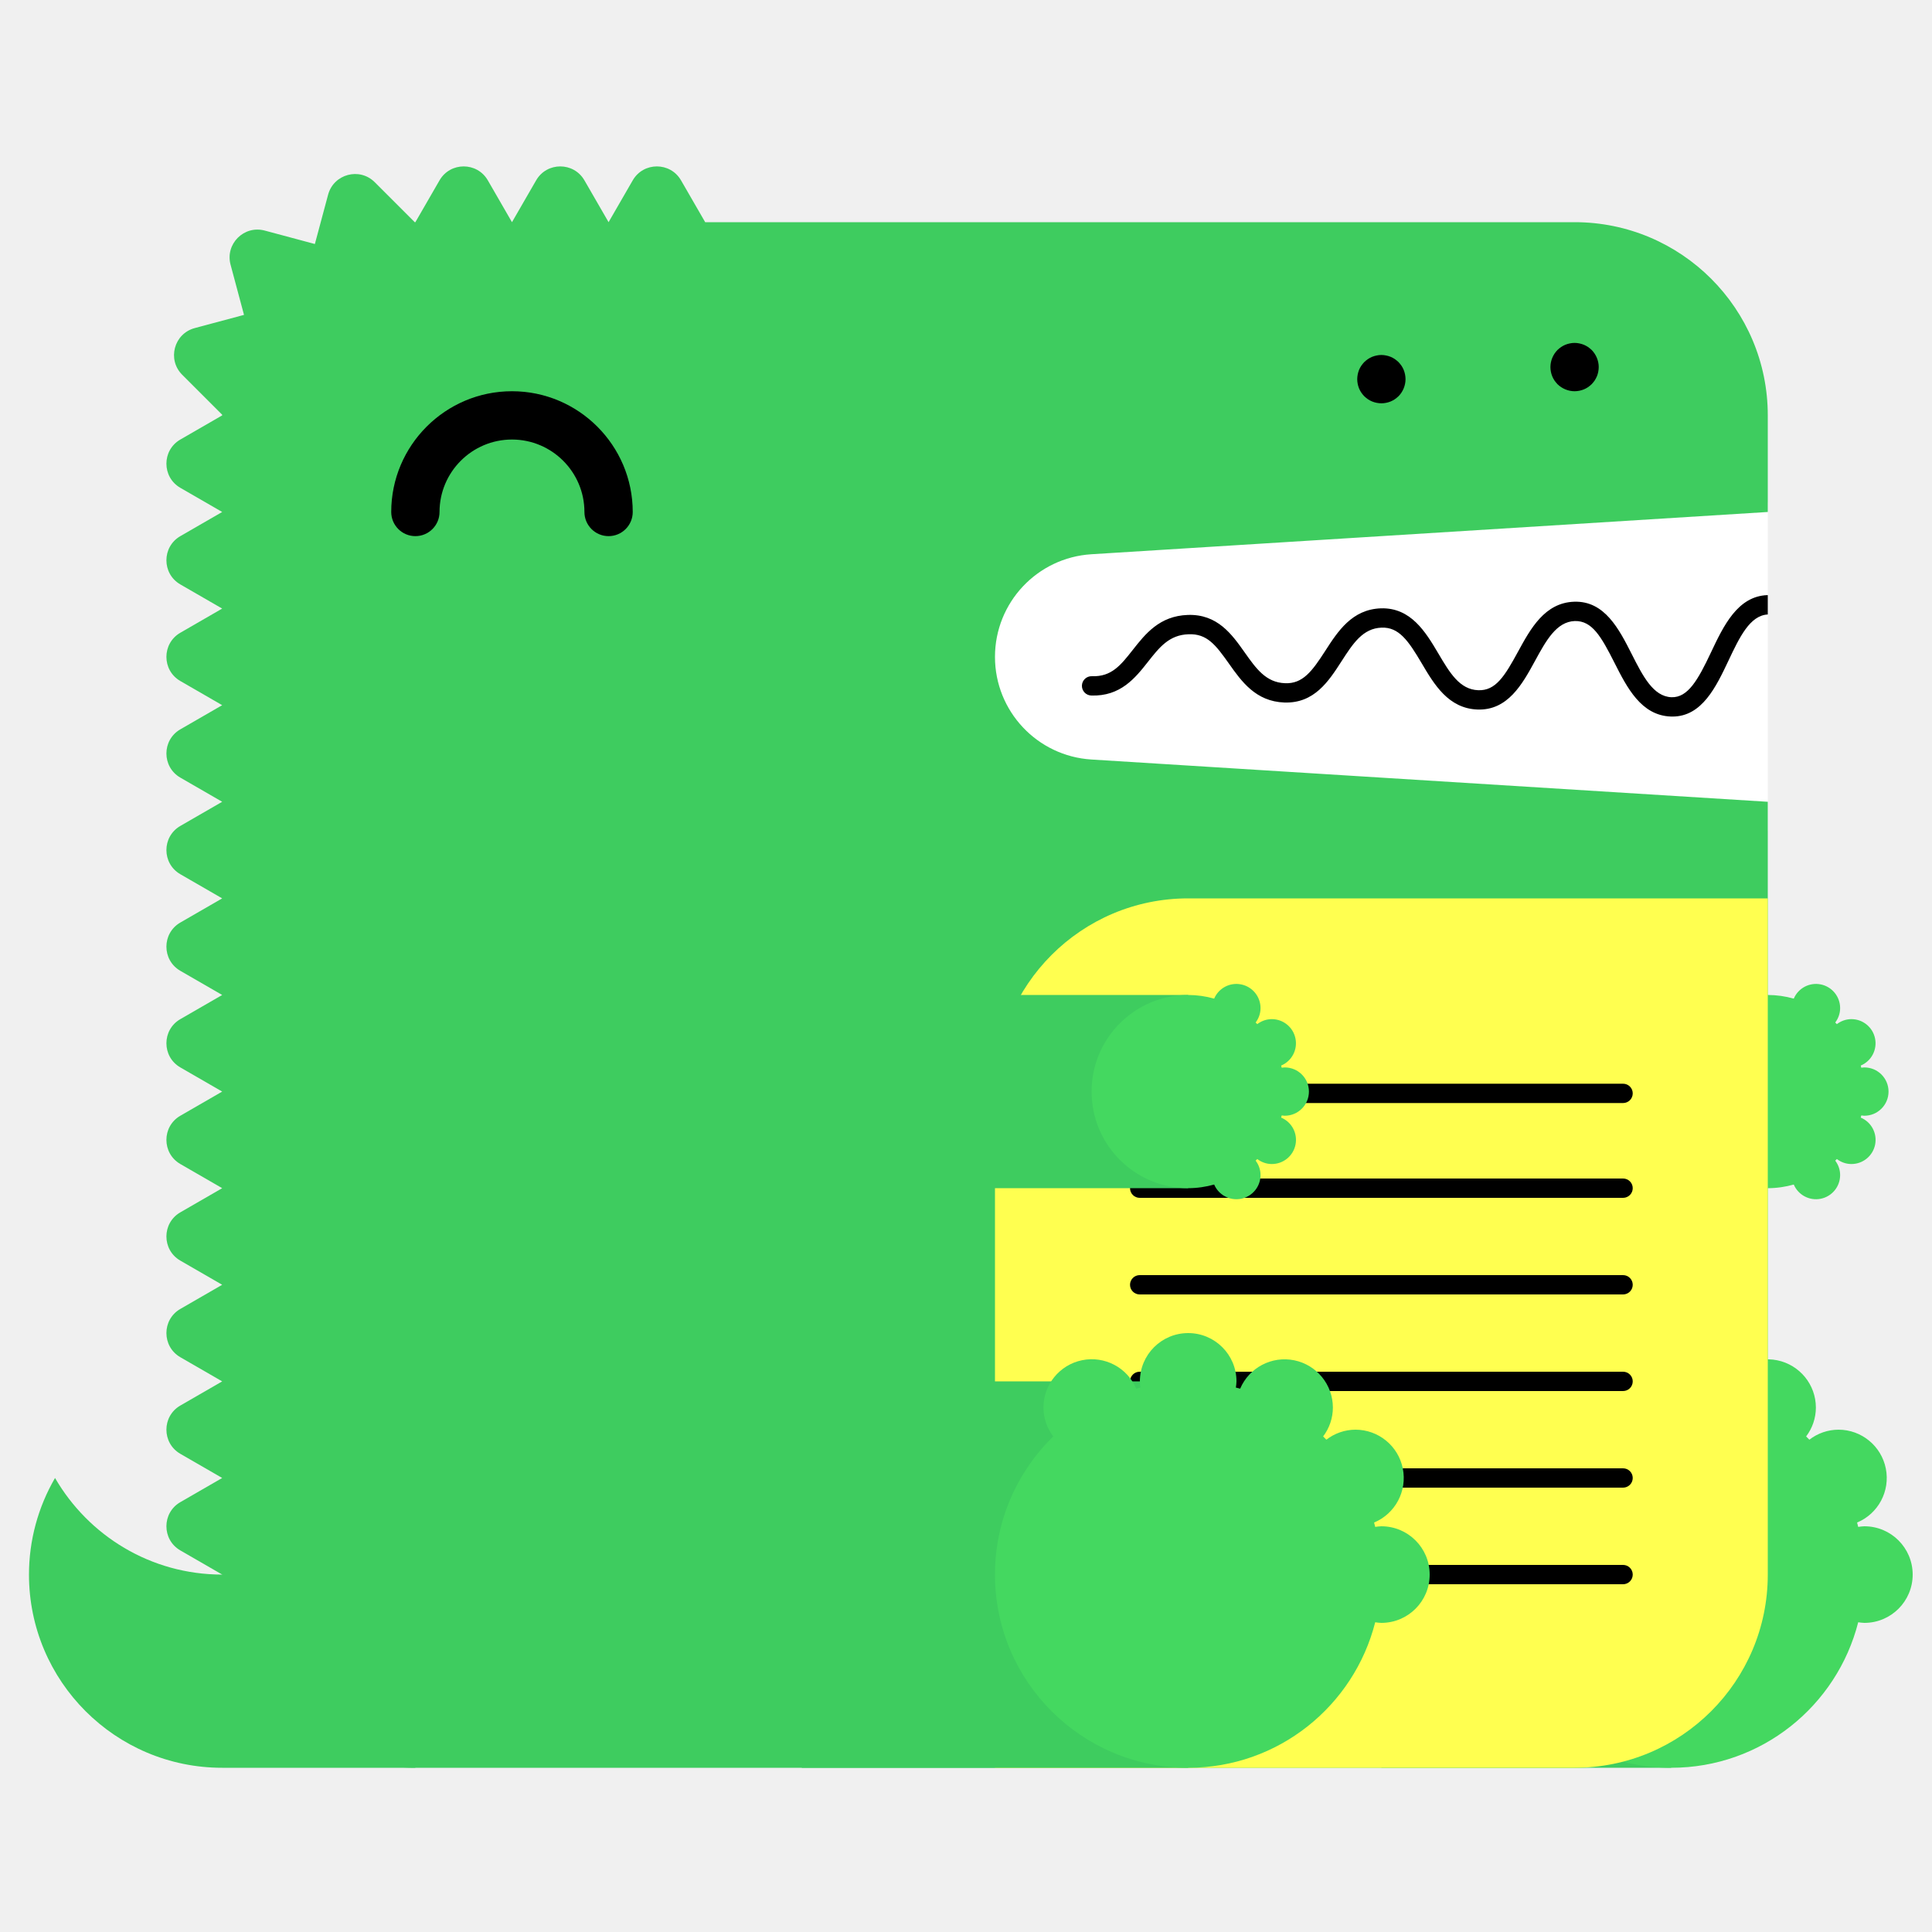
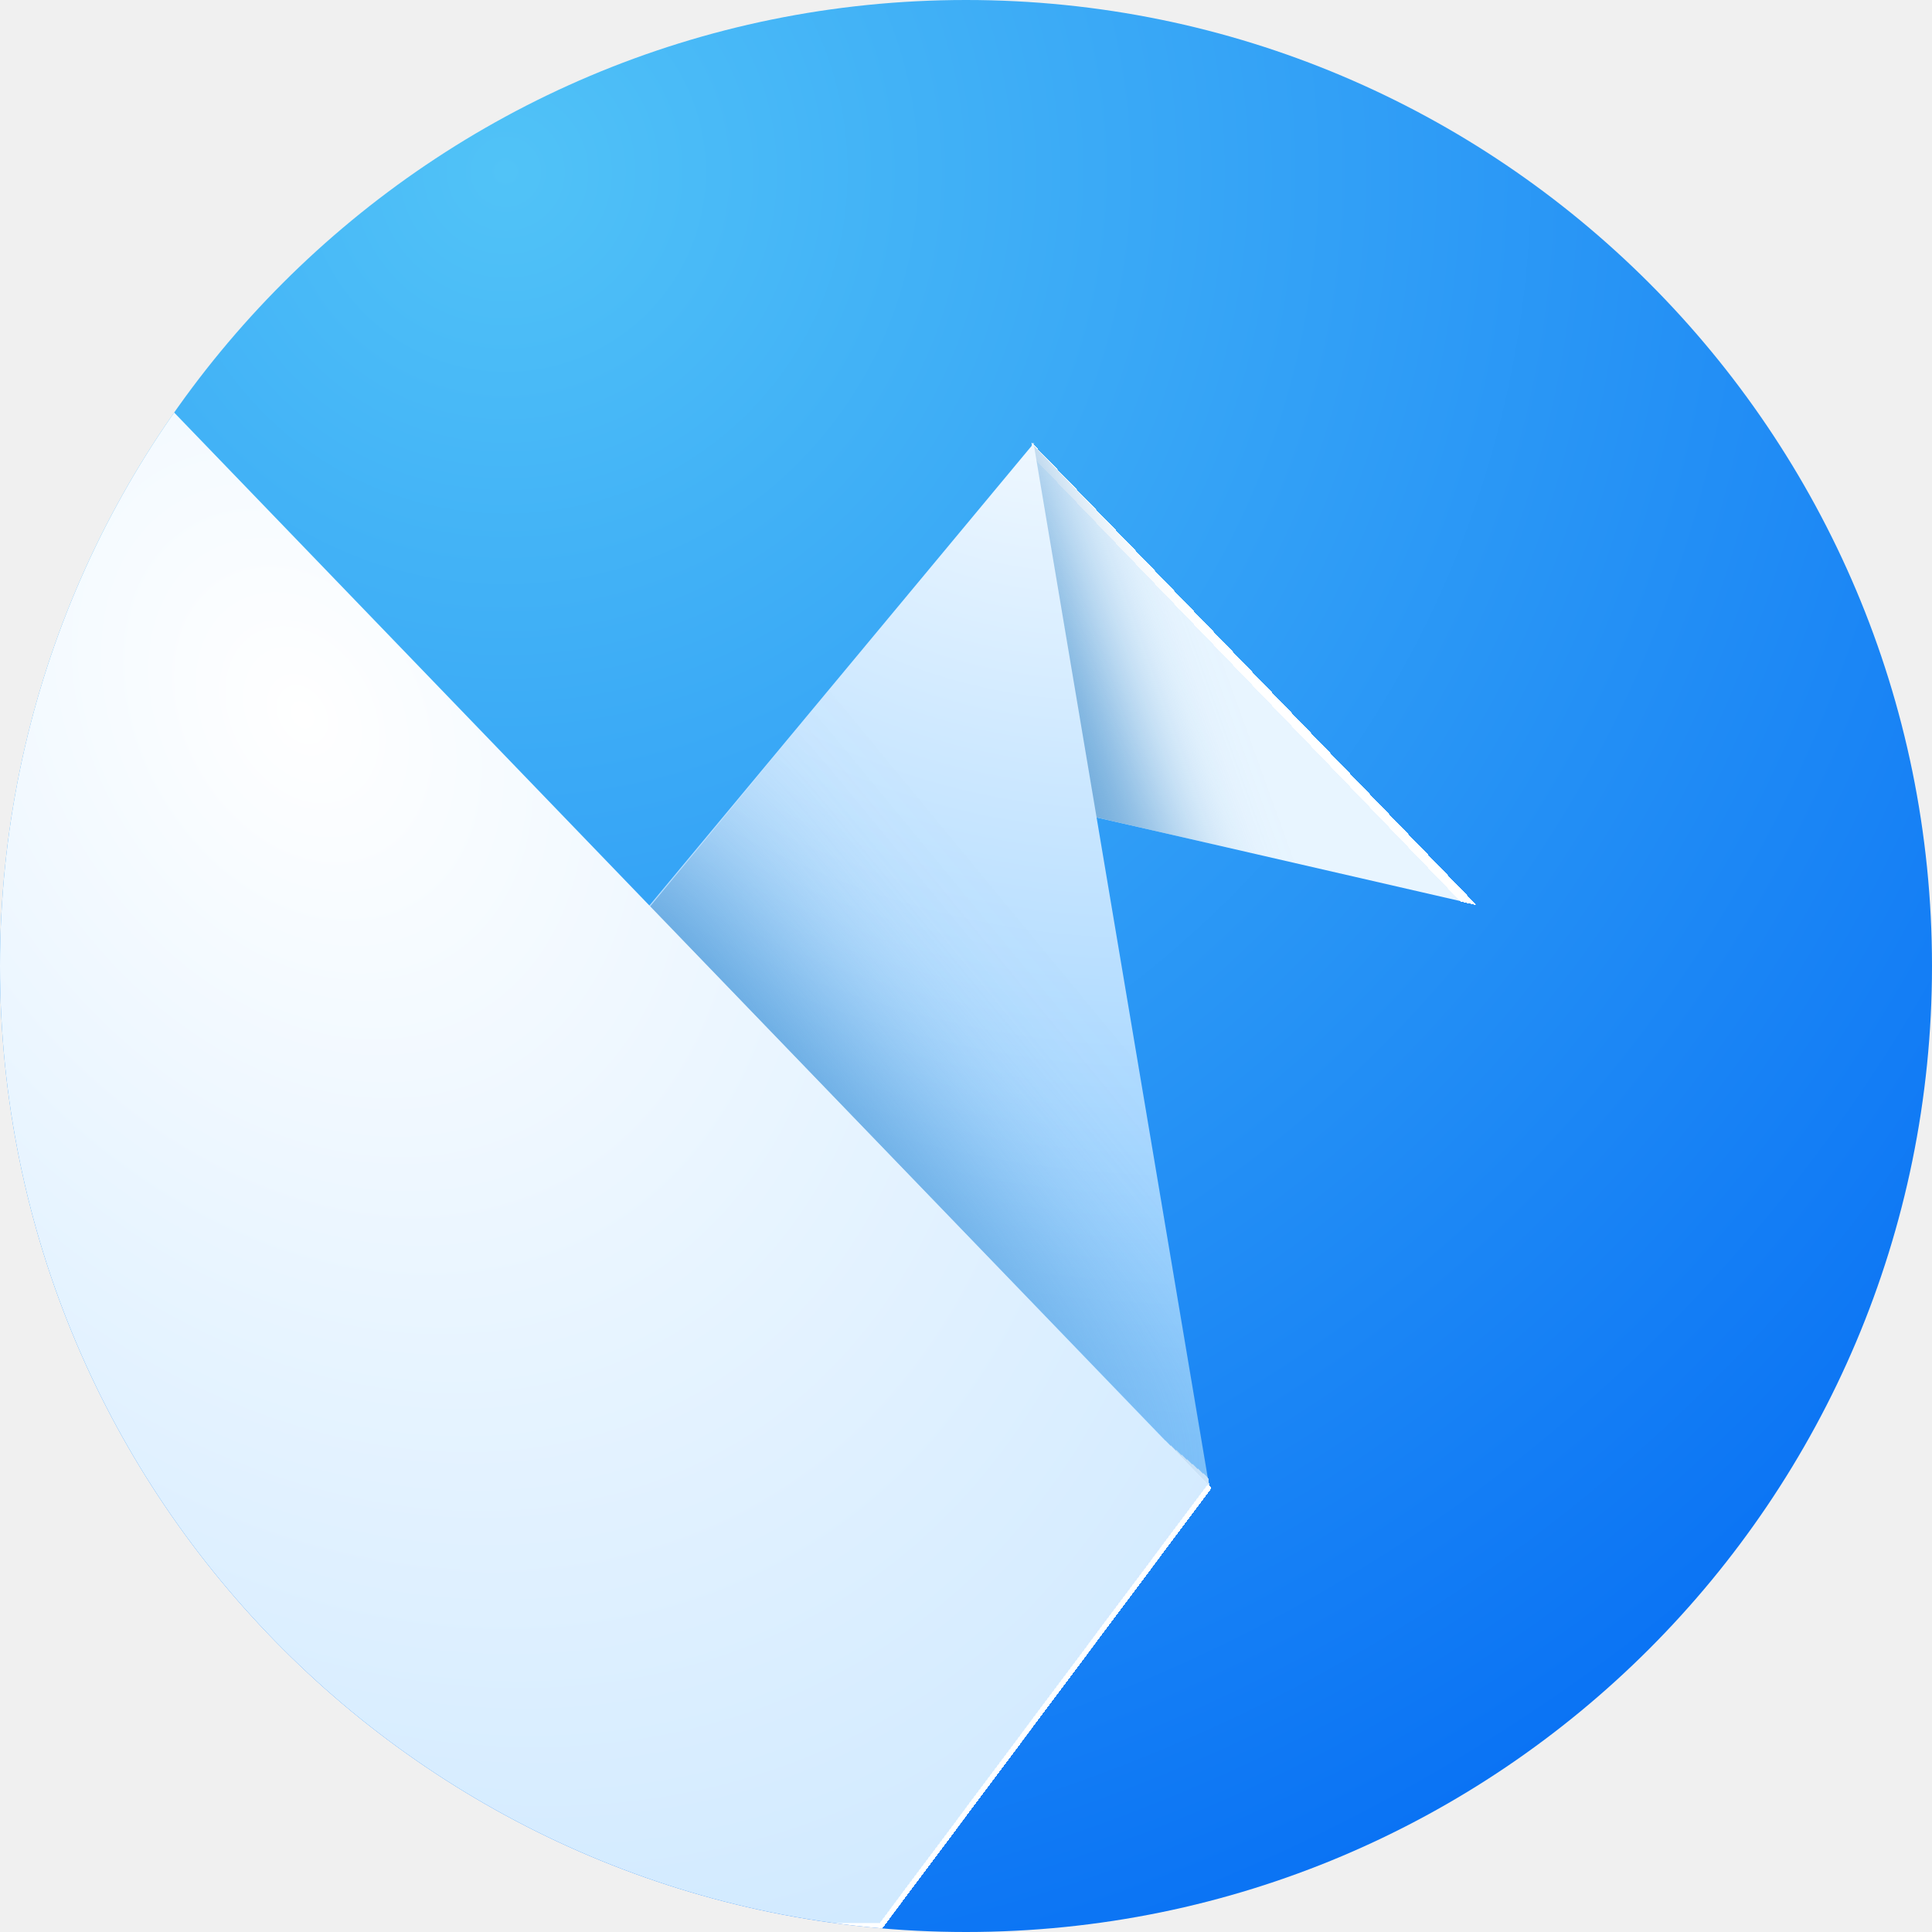
- <svg xmlns="http://www.w3.org/2000/svg" width="200" height="200" viewBox="0 0 200 200">
-   <g fill="none" fill-rule="evenodd">
-     <path fill="#FFF" d="M99 52h84v34H99z" />
-     <path d="M23 163c-7.398 0-13.843-4.027-17.303-10A19.886 19.886 0 0 0 3 163c0 11.046 8.954 20 20 20h20v-20H23z" fill="#3ECC5F" />
-     <path d="M112.98 57.376L183 53V43c0-11.046-8.954-20-20-20H73l-2.5-4.33c-1.112-1.925-3.889-1.925-5 0L63 23l-2.5-4.33c-1.111-1.925-3.889-1.925-5 0L53 23l-2.5-4.33c-1.111-1.925-3.889-1.925-5 0L43 23c-.022 0-.042.003-.065.003l-4.142-4.141c-1.57-1.571-4.252-.853-4.828 1.294l-1.369 5.104-5.192-1.392c-2.148-.575-4.111 1.389-3.535 3.536l1.39 5.193-5.102 1.367c-2.148.576-2.867 3.259-1.296 4.83l4.142 4.142c0 .021-.003.042-.003.064l-4.33 2.5c-1.925 1.111-1.925 3.889 0 5L23 53l-4.33 2.5c-1.925 1.111-1.925 3.889 0 5L23 63l-4.33 2.5c-1.925 1.111-1.925 3.889 0 5L23 73l-4.33 2.5c-1.925 1.111-1.925 3.889 0 5L23 83l-4.33 2.5c-1.925 1.111-1.925 3.889 0 5L23 93l-4.33 2.5c-1.925 1.111-1.925 3.889 0 5L23 103l-4.33 2.5c-1.925 1.111-1.925 3.889 0 5L23 113l-4.33 2.5c-1.925 1.111-1.925 3.889 0 5L23 123l-4.33 2.5c-1.925 1.111-1.925 3.889 0 5L23 133l-4.33 2.5c-1.925 1.111-1.925 3.889 0 5L23 143l-4.33 2.5c-1.925 1.111-1.925 3.889 0 5L23 153l-4.33 2.5c-1.925 1.111-1.925 3.889 0 5L23 163c0 11.046 8.954 20 20 20h120c11.046 0 20-8.954 20-20V83l-70.02-4.376A10.645 10.645 0 0 1 103 68c0-5.621 4.37-10.273 9.98-10.624" fill="#3ECC5F" />
-     <path fill="#3ECC5F" d="M143 183h30v-40h-30z" />
-     <path d="M193 158c-.219 0-.428.037-.639.064-.038-.15-.074-.301-.116-.451A5 5 0 0 0 190.32 148a4.96 4.96 0 0 0-3.016 1.036 26.531 26.531 0 0 0-.335-.336 4.955 4.955 0 0 0 1.011-2.987 5 5 0 0 0-9.599-1.959c-.148-.042-.297-.077-.445-.115.027-.211.064-.42.064-.639a5 5 0 0 0-5-5 5 5 0 0 0-5 5c0 .219.037.428.064.639-.148.038-.297.073-.445.115a4.998 4.998 0 0 0-9.599 1.959c0 1.125.384 2.151 1.011 2.987-3.717 3.632-6.031 8.693-6.031 14.3 0 11.046 8.954 20 20 20 9.339 0 17.16-6.41 19.361-15.064.211.027.42.064.639.064a5 5 0 0 0 5-5 5 5 0 0 0-5-5" fill="#44D860" />
-     <path fill="#3ECC5F" d="M153 123h30v-20h-30z" />
-     <path d="M193 115.5a2.5 2.5 0 1 0 0-5c-.109 0-.214.019-.319.032-.02-.075-.037-.15-.058-.225a2.501 2.501 0 0 0-.963-4.807c-.569 0-1.088.197-1.508.518a6.653 6.653 0 0 0-.168-.168c.314-.417.506-.931.506-1.494a2.5 2.5 0 0 0-4.8-.979A9.987 9.987 0 0 0 183 103c-5.522 0-10 4.478-10 10s4.478 10 10 10c.934 0 1.833-.138 2.69-.377a2.5 2.5 0 0 0 4.8-.979c0-.563-.192-1.077-.506-1.494.057-.055.113-.111.168-.168.42.321.939.518 1.508.518a2.5 2.5 0 0 0 .963-4.807c.021-.074.038-.15.058-.225.105.013.21.032.319.032" fill="#44D860" />
-     <path d="M63 55.5a2.5 2.5 0 0 1-2.5-2.5c0-4.136-3.364-7.5-7.5-7.5s-7.5 3.364-7.5 7.5a2.5 2.5 0 1 1-5 0c0-6.893 5.607-12.5 12.5-12.5S65.5 46.107 65.5 53a2.5 2.5 0 0 1-2.5 2.5" fill="#000" />
-     <path d="M103 183h60c11.046 0 20-8.954 20-20V93h-60c-11.046 0-20 8.954-20 20v70z" fill="#FFFF50" />
-     <path d="M168.02 124h-50.04a1 1 0 1 1 0-2h50.04a1 1 0 1 1 0 2m0 20h-50.04a1 1 0 1 1 0-2h50.04a1 1 0 1 1 0 2m0 20h-50.04a1 1 0 1 1 0-2h50.04a1 1 0 1 1 0 2m0-49.814h-50.04a1 1 0 1 1 0-2h50.04a1 1 0 1 1 0 2m0 19.814h-50.04a1 1 0 1 1 0-2h50.04a1 1 0 1 1 0 2m0 20h-50.04a1 1 0 1 1 0-2h50.04a1 1 0 1 1 0 2M183 61.611c-.012 0-.022-.006-.034-.005-3.09.105-4.552 3.196-5.842 5.923-1.346 2.85-2.387 4.703-4.093 4.647-1.889-.068-2.969-2.202-4.113-4.46-1.314-2.594-2.814-5.536-5.963-5.426-3.046.104-4.513 2.794-5.807 5.167-1.377 2.528-2.314 4.065-4.121 3.994-1.927-.07-2.951-1.805-4.136-3.813-1.321-2.236-2.848-4.75-5.936-4.664-2.994.103-4.465 2.385-5.763 4.4-1.373 2.13-2.335 3.428-4.165 3.351-1.973-.07-2.992-1.51-4.171-3.177-1.324-1.873-2.816-3.993-5.895-3.89-2.928.1-4.399 1.97-5.696 3.618-1.232 1.564-2.194 2.802-4.229 2.724a1 1 0 0 0-.072 2c3.017.101 4.545-1.8 5.872-3.487 1.177-1.496 2.193-2.787 4.193-2.855 1.926-.082 2.829 1.115 4.195 3.045 1.297 1.834 2.769 3.914 5.731 4.021 3.103.104 4.596-2.215 5.918-4.267 1.182-1.834 2.202-3.417 4.15-3.484 1.793-.067 2.769 1.35 4.145 3.681 1.297 2.197 2.766 4.686 5.787 4.796 3.125.108 4.634-2.62 5.949-5.035 1.139-2.088 2.214-4.06 4.119-4.126 1.793-.042 2.728 1.595 4.111 4.33 1.292 2.553 2.757 5.445 5.825 5.556l.169.003c3.064 0 4.518-3.075 5.805-5.794 1.139-2.41 2.217-4.68 4.067-4.773v-2z" fill="#000" />
-     <path fill="#3ECC5F" d="M83 183h40v-40H83z" />
-     <path d="M143 158c-.219 0-.428.037-.639.064-.038-.15-.074-.301-.116-.451A5 5 0 0 0 140.32 148a4.96 4.96 0 0 0-3.016 1.036 26.531 26.531 0 0 0-.335-.336 4.955 4.955 0 0 0 1.011-2.987 5 5 0 0 0-9.599-1.959c-.148-.042-.297-.077-.445-.115.027-.211.064-.42.064-.639a5 5 0 0 0-5-5 5 5 0 0 0-5 5c0 .219.037.428.064.639-.148.038-.297.073-.445.115a4.998 4.998 0 0 0-9.599 1.959c0 1.125.384 2.151 1.011 2.987-3.717 3.632-6.031 8.693-6.031 14.3 0 11.046 8.954 20 20 20 9.339 0 17.16-6.41 19.361-15.064.211.027.42.064.639.064a5 5 0 0 0 5-5 5 5 0 0 0-5-5" fill="#44D860" />
-     <path fill="#3ECC5F" d="M83 123h40v-20H83z" />
-     <path d="M133 115.5a2.5 2.5 0 1 0 0-5c-.109 0-.214.019-.319.032-.02-.075-.037-.15-.058-.225a2.501 2.501 0 0 0-.963-4.807c-.569 0-1.088.197-1.508.518a6.653 6.653 0 0 0-.168-.168c.314-.417.506-.931.506-1.494a2.5 2.5 0 0 0-4.8-.979A9.987 9.987 0 0 0 123 103c-5.522 0-10 4.478-10 10s4.478 10 10 10c.934 0 1.833-.138 2.69-.377a2.5 2.5 0 0 0 4.8-.979c0-.563-.192-1.077-.506-1.494.057-.055.113-.111.168-.168.42.321.939.518 1.508.518a2.5 2.5 0 0 0 .963-4.807c.021-.074.038-.15.058-.225.105.013.21.032.319.032" fill="#44D860" />
-     <path d="M143 41.75c-.16 0-.33-.02-.49-.05a2.52 2.52 0 0 1-.47-.14c-.15-.06-.29-.14-.431-.23-.13-.09-.259-.2-.38-.31-.109-.12-.219-.24-.309-.38s-.17-.28-.231-.43a2.619 2.619 0 0 1-.189-.96c0-.16.02-.33.05-.49.03-.16.08-.31.139-.47.061-.15.141-.29.231-.43.09-.13.2-.26.309-.38.121-.11.25-.22.38-.31.141-.09.281-.17.431-.23.149-.06.31-.11.47-.14.32-.07.65-.07.98 0 .159.03.32.08.47.14.149.06.29.14.43.23.13.09.259.2.38.31.11.12.22.25.31.38.09.14.17.28.23.43.06.16.11.31.14.47.029.16.05.33.05.49 0 .66-.271 1.31-.73 1.77-.121.11-.25.22-.38.31-.14.09-.281.17-.43.23a2.565 2.565 0 0 1-.96.19m20-1.25c-.66 0-1.3-.27-1.771-.73a3.802 3.802 0 0 1-.309-.38c-.09-.14-.17-.28-.231-.43a2.619 2.619 0 0 1-.189-.96c0-.66.27-1.3.729-1.77.121-.11.25-.22.38-.31.141-.09.281-.17.431-.23.149-.06.31-.11.47-.14.32-.07.66-.07.98 0 .159.03.32.08.47.14.149.06.29.14.43.23.13.09.259.2.38.31.459.47.73 1.11.73 1.77 0 .16-.021.33-.05.49-.03.16-.08.32-.14.47-.07.15-.14.29-.23.43-.09.13-.2.26-.31.38-.121.11-.25.22-.38.31-.14.09-.281.17-.43.23a2.565 2.565 0 0 1-.96.19" fill="#000" />
+ <svg xmlns="http://www.w3.org/2000/svg" width="440" height="440" viewBox="0 0 440 440" fill="none">
+   <path fill-rule="evenodd" clip-rule="evenodd" d="M220 440C341.503 440 440 341.503 440 220C440 98.497 341.503 0 220 0C98.497 0 0 98.497 0 220C0 341.503 98.497 440 220 440Z" fill="url(#paint0_radial)" />
+   <mask id="mask0" mask-type="alpha" maskUnits="userSpaceOnUse" x="0" y="0" width="440" height="440">
+     <path fill-rule="evenodd" clip-rule="evenodd" d="M220 440C341.503 440 440 341.503 440 220C440 98.497 341.503 0 220 0C98.497 0 0 98.497 0 220C0 341.503 98.497 440 220 440Z" fill="white" />
+   </mask>
+   <g mask="url(#mask0)">
+     <g filter="url(#filter0_i)">
+       <path fill-rule="evenodd" clip-rule="evenodd" d="M235 101L336 206L249 186L235 101Z" fill="#E8F5FF" />
+     </g>
+     <mask id="mask1" mask-type="alpha" maskUnits="userSpaceOnUse" x="235" y="101" width="101" height="105">
+       <path fill-rule="evenodd" clip-rule="evenodd" d="M235 101L336 206L249 186L235 101Z" fill="white" />
+     </mask>
+     <g mask="url(#mask1)">
+       <g filter="url(#filter1_f)">
+         <path fill-rule="evenodd" clip-rule="evenodd" d="M226 84L291 264L172 127L226 84Z" fill="#64A4D8" />
+       </g>
+     </g>
+     <g filter="url(#filter2_i)">
+       <path fill-rule="evenodd" clip-rule="evenodd" d="M38 242L-162 24L11.663 61.714L38 242Z" fill="url(#paint1_radial)" />
+     </g>
+     <mask id="mask2" mask-type="alpha" maskUnits="userSpaceOnUse" x="-162" y="24" width="200" height="218">
+       <path fill-rule="evenodd" clip-rule="evenodd" d="M38 242L-162 24L11.663 61.714L38 242Z" fill="white" />
+     </mask>
+     <g mask="url(#mask2)">
+       <g filter="url(#filter3_f)">
+         <path fill-rule="evenodd" clip-rule="evenodd" d="M10 318V26L151 176.017L10 318Z" fill="#64A4D8" />
+       </g>
+     </g>
+     <g filter="url(#filter4_i)">
+       <path fill-rule="evenodd" clip-rule="evenodd" d="M275.401 338.588L235.401 101L136.607 219.794L275.401 338.588Z" fill="url(#paint2_radial)" />
+     </g>
+     <mask id="mask3" mask-type="alpha" maskUnits="userSpaceOnUse" x="148" y="101" width="128" height="238">
+       <path fill-rule="evenodd" clip-rule="evenodd" d="M275.5 338.5L235.401 101L148 206.5L275.5 338.5Z" fill="white" />
+     </mask>
+     <g mask="url(#mask3)">
+       <g filter="url(#filter5_f)">
+         <path fill-rule="evenodd" clip-rule="evenodd" d="M135 179L286 362L69 229L135 179Z" fill="#4492D2" />
+       </g>
+     </g>
+     <g filter="url(#filter6_i)">
+       <path fill-rule="evenodd" clip-rule="evenodd" d="M97.893 576.786L-70.139 186.896L7.893 61L275.786 338.893L97.893 576.786Z" fill="url(#paint3_radial)" />
+     </g>
  </g>
+   <defs>
+     <filter id="filter0_i" x="235" y="101" width="101" height="105" filterUnits="userSpaceOnUse" color-interpolation-filters="sRGB">
+       <feFlood flood-opacity="0" result="BackgroundImageFix" />
+       <feBlend mode="normal" in="SourceGraphic" in2="BackgroundImageFix" result="shape" />
+       <feColorMatrix in="SourceAlpha" type="matrix" values="0 0 0 0 0 0 0 0 0 0 0 0 0 0 0 0 0 0 127 0" result="hardAlpha" />
+       <feOffset dy="3" />
+       <feComposite in2="hardAlpha" operator="arithmetic" k2="-1" k3="1" />
+       <feColorMatrix type="matrix" values="0 0 0 0 1 0 0 0 0 1 0 0 0 0 1 0 0 0 1 0" />
+       <feBlend mode="normal" in2="shape" result="effect1_innerShadow" />
+     </filter>
+     <filter id="filter1_f" x="150.254" y="62.254" width="162.493" height="223.493" filterUnits="userSpaceOnUse" color-interpolation-filters="sRGB">
+       <feFlood flood-opacity="0" result="BackgroundImageFix" />
+       <feBlend mode="normal" in="SourceGraphic" in2="BackgroundImageFix" result="shape" />
+       <feGaussianBlur stdDeviation="10.873" result="effect1_foregroundBlur" />
+     </filter>
+     <filter id="filter2_i" x="-162" y="24" width="200" height="218" filterUnits="userSpaceOnUse" color-interpolation-filters="sRGB">
+       <feFlood flood-opacity="0" result="BackgroundImageFix" />
+       <feBlend mode="normal" in="SourceGraphic" in2="BackgroundImageFix" result="shape" />
+       <feColorMatrix in="SourceAlpha" type="matrix" values="0 0 0 0 0 0 0 0 0 0 0 0 0 0 0 0 0 0 127 0" result="hardAlpha" />
+       <feOffset dy="-2" />
+       <feComposite in2="hardAlpha" operator="arithmetic" k2="-1" k3="1" />
+       <feColorMatrix type="matrix" values="0 0 0 0 1 0 0 0 0 1 0 0 0 0 1 0 0 0 0.751 0" />
+       <feBlend mode="normal" in2="shape" result="effect1_innerShadow" />
+     </filter>
+     <filter id="filter3_f" x="-11.746" y="4.254" width="184.493" height="335.493" filterUnits="userSpaceOnUse" color-interpolation-filters="sRGB">
+       <feFlood flood-opacity="0" result="BackgroundImageFix" />
+       <feBlend mode="normal" in="SourceGraphic" in2="BackgroundImageFix" result="shape" />
+       <feGaussianBlur stdDeviation="10.873" result="effect1_foregroundBlur" />
+     </filter>
+     <filter id="filter4_i" x="136.607" y="101" width="138.794" height="237.588" filterUnits="userSpaceOnUse" color-interpolation-filters="sRGB">
+       <feFlood flood-opacity="0" result="BackgroundImageFix" />
+       <feBlend mode="normal" in="SourceGraphic" in2="BackgroundImageFix" result="shape" />
+       <feColorMatrix in="SourceAlpha" type="matrix" values="0 0 0 0 0 0 0 0 0 0 0 0 0 0 0 0 0 0 127 0" result="hardAlpha" />
+       <feOffset dy="-2" />
+       <feComposite in2="hardAlpha" operator="arithmetic" k2="-1" k3="1" />
+       <feColorMatrix type="matrix" values="0 0 0 0 1 0 0 0 0 1 0 0 0 0 1 0 0 0 0.751 0" />
+       <feBlend mode="normal" in2="shape" result="effect1_innerShadow" />
+     </filter>
+     <filter id="filter5_f" x="25.508" y="135.507" width="303.985" height="269.985" filterUnits="userSpaceOnUse" color-interpolation-filters="sRGB">
+       <feFlood flood-opacity="0" result="BackgroundImageFix" />
+       <feBlend mode="normal" in="SourceGraphic" in2="BackgroundImageFix" result="shape" />
+       <feGaussianBlur stdDeviation="21.746" result="effect1_foregroundBlur" />
+     </filter>
+     <filter id="filter6_i" x="-205" y="61" width="515.786" height="515.786" filterUnits="userSpaceOnUse" color-interpolation-filters="sRGB">
+       <feFlood flood-opacity="0" result="BackgroundImageFix" />
+       <feBlend mode="normal" in="SourceGraphic" in2="BackgroundImageFix" result="shape" />
+       <feColorMatrix in="SourceAlpha" type="matrix" values="0 0 0 0 0 0 0 0 0 0 0 0 0 0 0 0 0 0 127 0" result="hardAlpha" />
+       <feOffset dy="-2" />
+       <feComposite in2="hardAlpha" operator="arithmetic" k2="-1" k3="1" />
+       <feColorMatrix type="matrix" values="0 0 0 0 1 0 0 0 0 1 0 0 0 0 1 0 0 0 1 0" />
+       <feBlend mode="normal" in2="shape" result="effect1_innerShadow" />
+     </filter>
+     <radialGradient id="paint0_radial" cx="0" cy="0" r="1" gradientUnits="userSpaceOnUse" gradientTransform="translate(115.261 41.1847) rotate(57.9705) scale(462.938)">
+       <stop stop-color="#51C3F7" />
+       <stop offset="1" stop-color="#046CF4" />
+     </radialGradient>
+     <radialGradient id="paint1_radial" cx="0" cy="0" r="1" gradientUnits="userSpaceOnUse" gradientTransform="translate(-192.627 -5.71924) rotate(15.1448) scale(361.787 390.086)">
+       <stop stop-color="white" />
+       <stop offset="1" stop-color="#5CB5FF" />
+     </radialGradient>
+     <radialGradient id="paint2_radial" cx="0" cy="0" r="1" gradientUnits="userSpaceOnUse" gradientTransform="translate(233.139 65.4187) rotate(117.423) scale(281.81 346.877)">
+       <stop stop-color="white" />
+       <stop offset="1" stop-color="#7AC2FF" />
+     </radialGradient>
+     <radialGradient id="paint3_radial" cx="0" cy="0" r="1" gradientUnits="userSpaceOnUse" gradientTransform="translate(68.476 164.058) rotate(58.923) scale(340.94 253.845)">
+       <stop stop-color="white" />
+       <stop offset="1" stop-color="#CBE7FF" />
+     </radialGradient>
+   </defs>
</svg>
